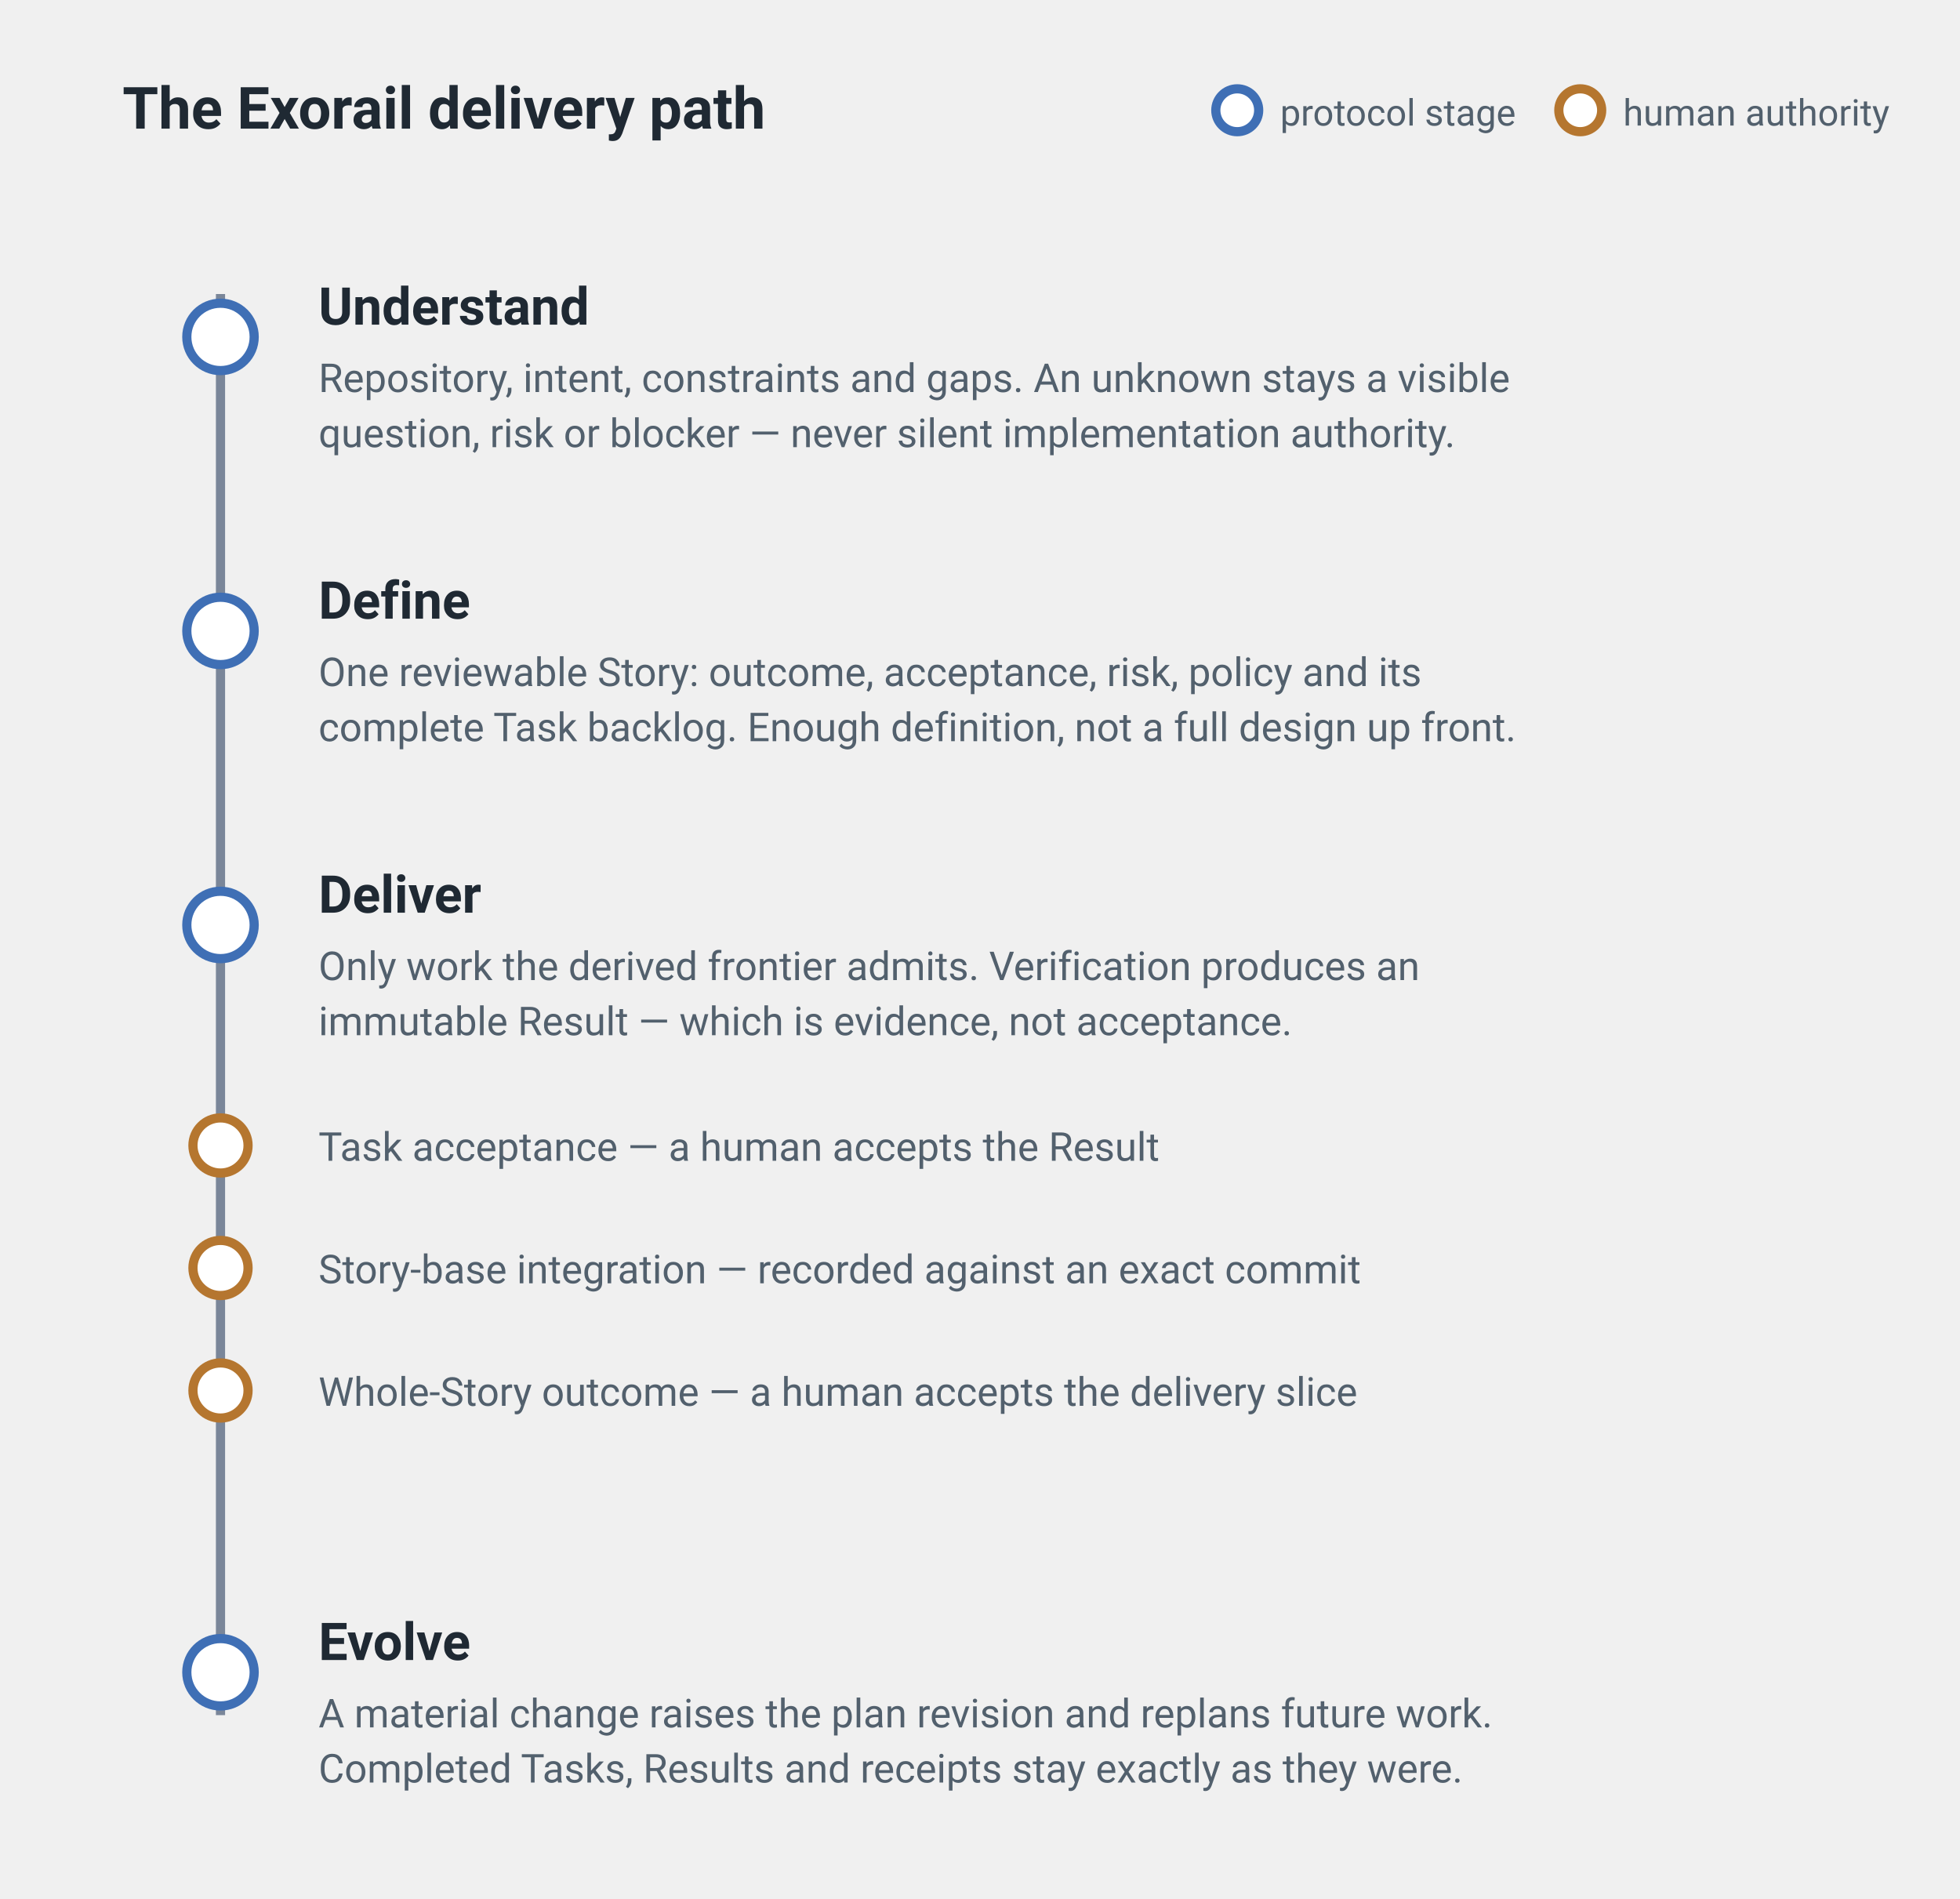
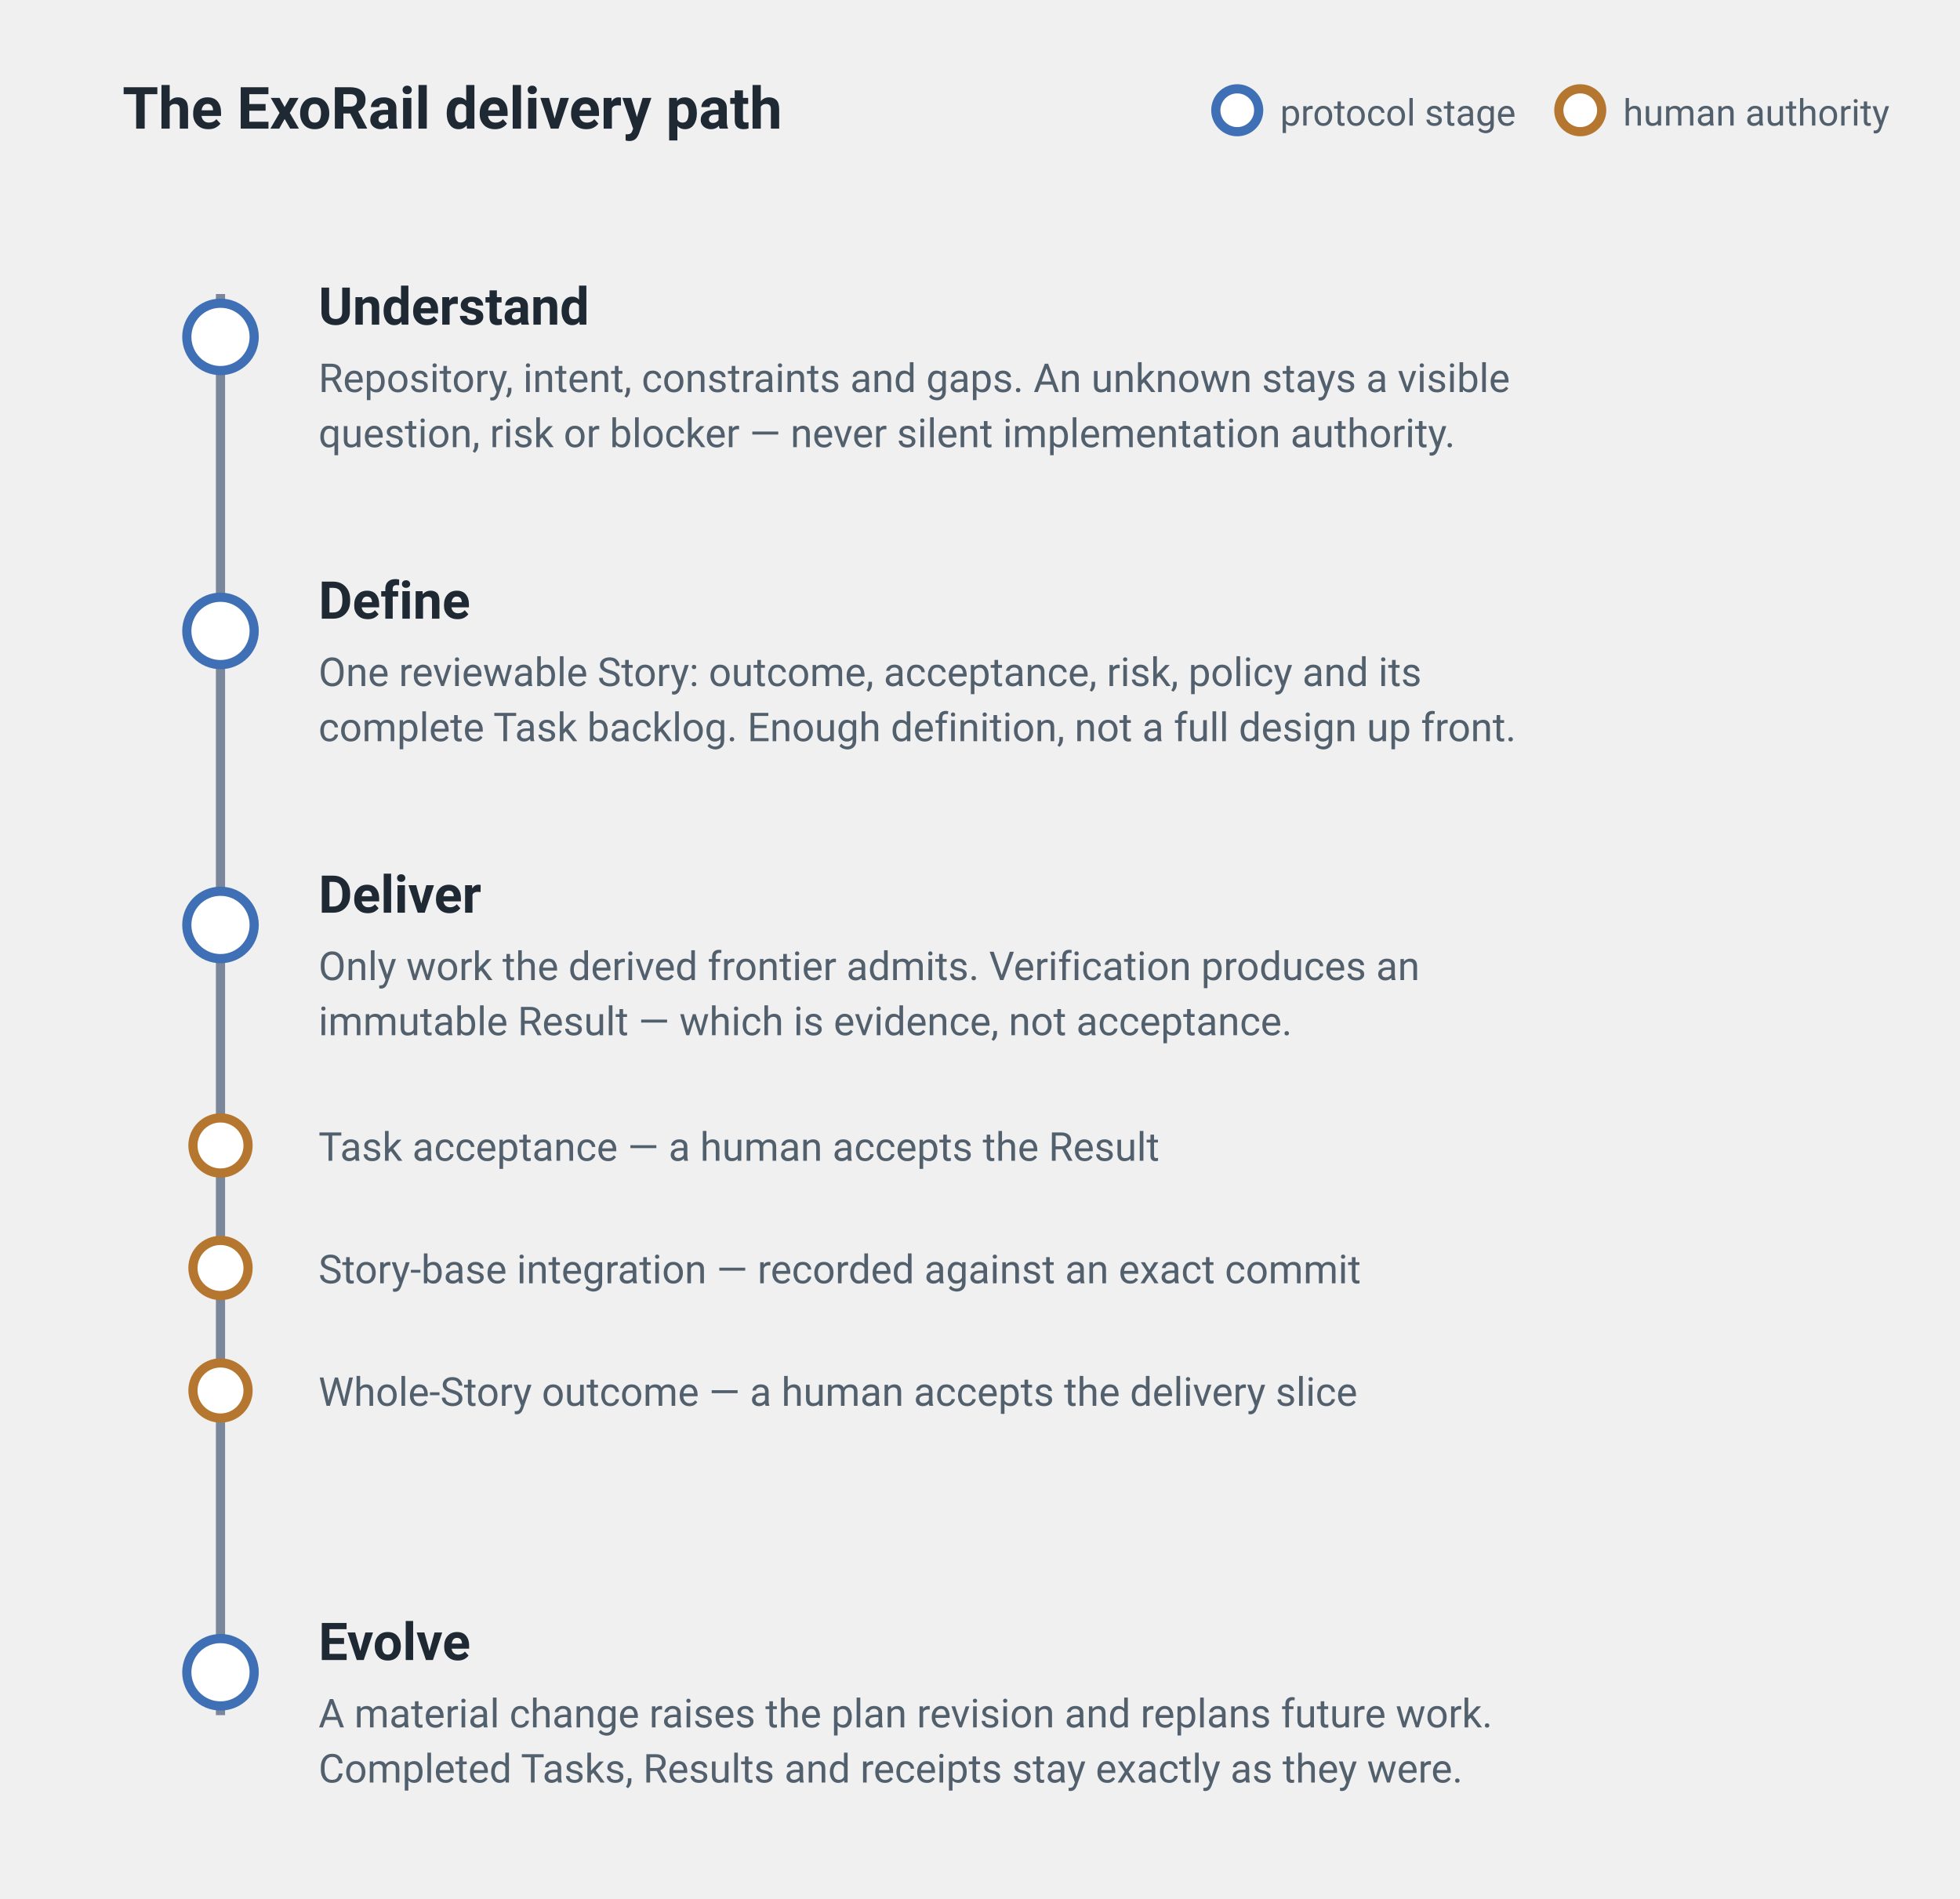
<svg xmlns="http://www.w3.org/2000/svg" viewBox="0 0 640 620" width="640" height="620" role="img" aria-labelledby="title desc">
  <style>
    .rail   { stroke: #7a8699; stroke-width: 3; }
    .stop   { fill: #ffffff; stroke: #3f6fb5; stroke-width: 3; }
    .gate   { fill: #ffffff; stroke: #b5762f; stroke-width: 3; }
    .stage  { font: 600 17px system-ui, -apple-system, "Segoe UI", Roboto, sans-serif; fill: #1f2933; }
    .note   { font: 400 13px system-ui, -apple-system, "Segoe UI", Roboto, sans-serif; fill: #52606d; }
    .head   { font: 700 19px system-ui, -apple-system, "Segoe UI", Roboto, sans-serif; fill: #1f2933; }
    .key    { font: 400 12px system-ui, -apple-system, "Segoe UI", Roboto, sans-serif; fill: #52606d; }
  </style>
-   <text class="head" x="40" y="42">The Exorail delivery path</text>
+   <text class="head" x="40" y="42">The ExoRail delivery path</text>
  <circle class="stop" cx="404" cy="36" r="7" />
  <text class="key" x="418" y="41">protocol stage</text>
  <circle class="gate" cx="516" cy="36" r="7" />
  <text class="key" x="530" y="41">human authority</text>
  <line class="rail" x1="72" y1="96" x2="72" y2="560" />
  <circle class="stop" cx="72" cy="110" r="11" />
  <text class="stage" x="104" y="106">Understand</text>
  <text class="note" x="104" y="128">Repository, intent, constraints and gaps. An unknown stays a visible</text>
  <text class="note" x="104" y="146">question, risk or blocker — never silent implementation authority.</text>
  <circle class="stop" cx="72" cy="206" r="11" />
  <text class="stage" x="104" y="202">Define</text>
  <text class="note" x="104" y="224">One reviewable Story: outcome, acceptance, risk, policy and its</text>
  <text class="note" x="104" y="242">complete Task backlog. Enough definition, not a full design up front.</text>
  <circle class="stop" cx="72" cy="302" r="11" />
  <text class="stage" x="104" y="298">Deliver</text>
  <text class="note" x="104" y="320">Only work the derived frontier admits. Verification produces an</text>
  <text class="note" x="104" y="338">immutable Result — which is evidence, not acceptance.</text>
  <circle class="gate" cx="72" cy="374" r="9" />
  <text class="note" x="104" y="379">Task acceptance — a human accepts the Result</text>
  <circle class="gate" cx="72" cy="414" r="9" />
  <text class="note" x="104" y="419">Story-base integration — recorded against an exact commit</text>
  <circle class="gate" cx="72" cy="454" r="9" />
  <text class="note" x="104" y="459">Whole-Story outcome — a human accepts the delivery slice</text>
  <circle class="stop" cx="72" cy="546" r="11" />
  <text class="stage" x="104" y="542">Evolve</text>
  <text class="note" x="104" y="564">A material change raises the plan revision and replans future work.</text>
  <text class="note" x="104" y="582">Completed Tasks, Results and receipts stay exactly as they were.</text>
</svg>
